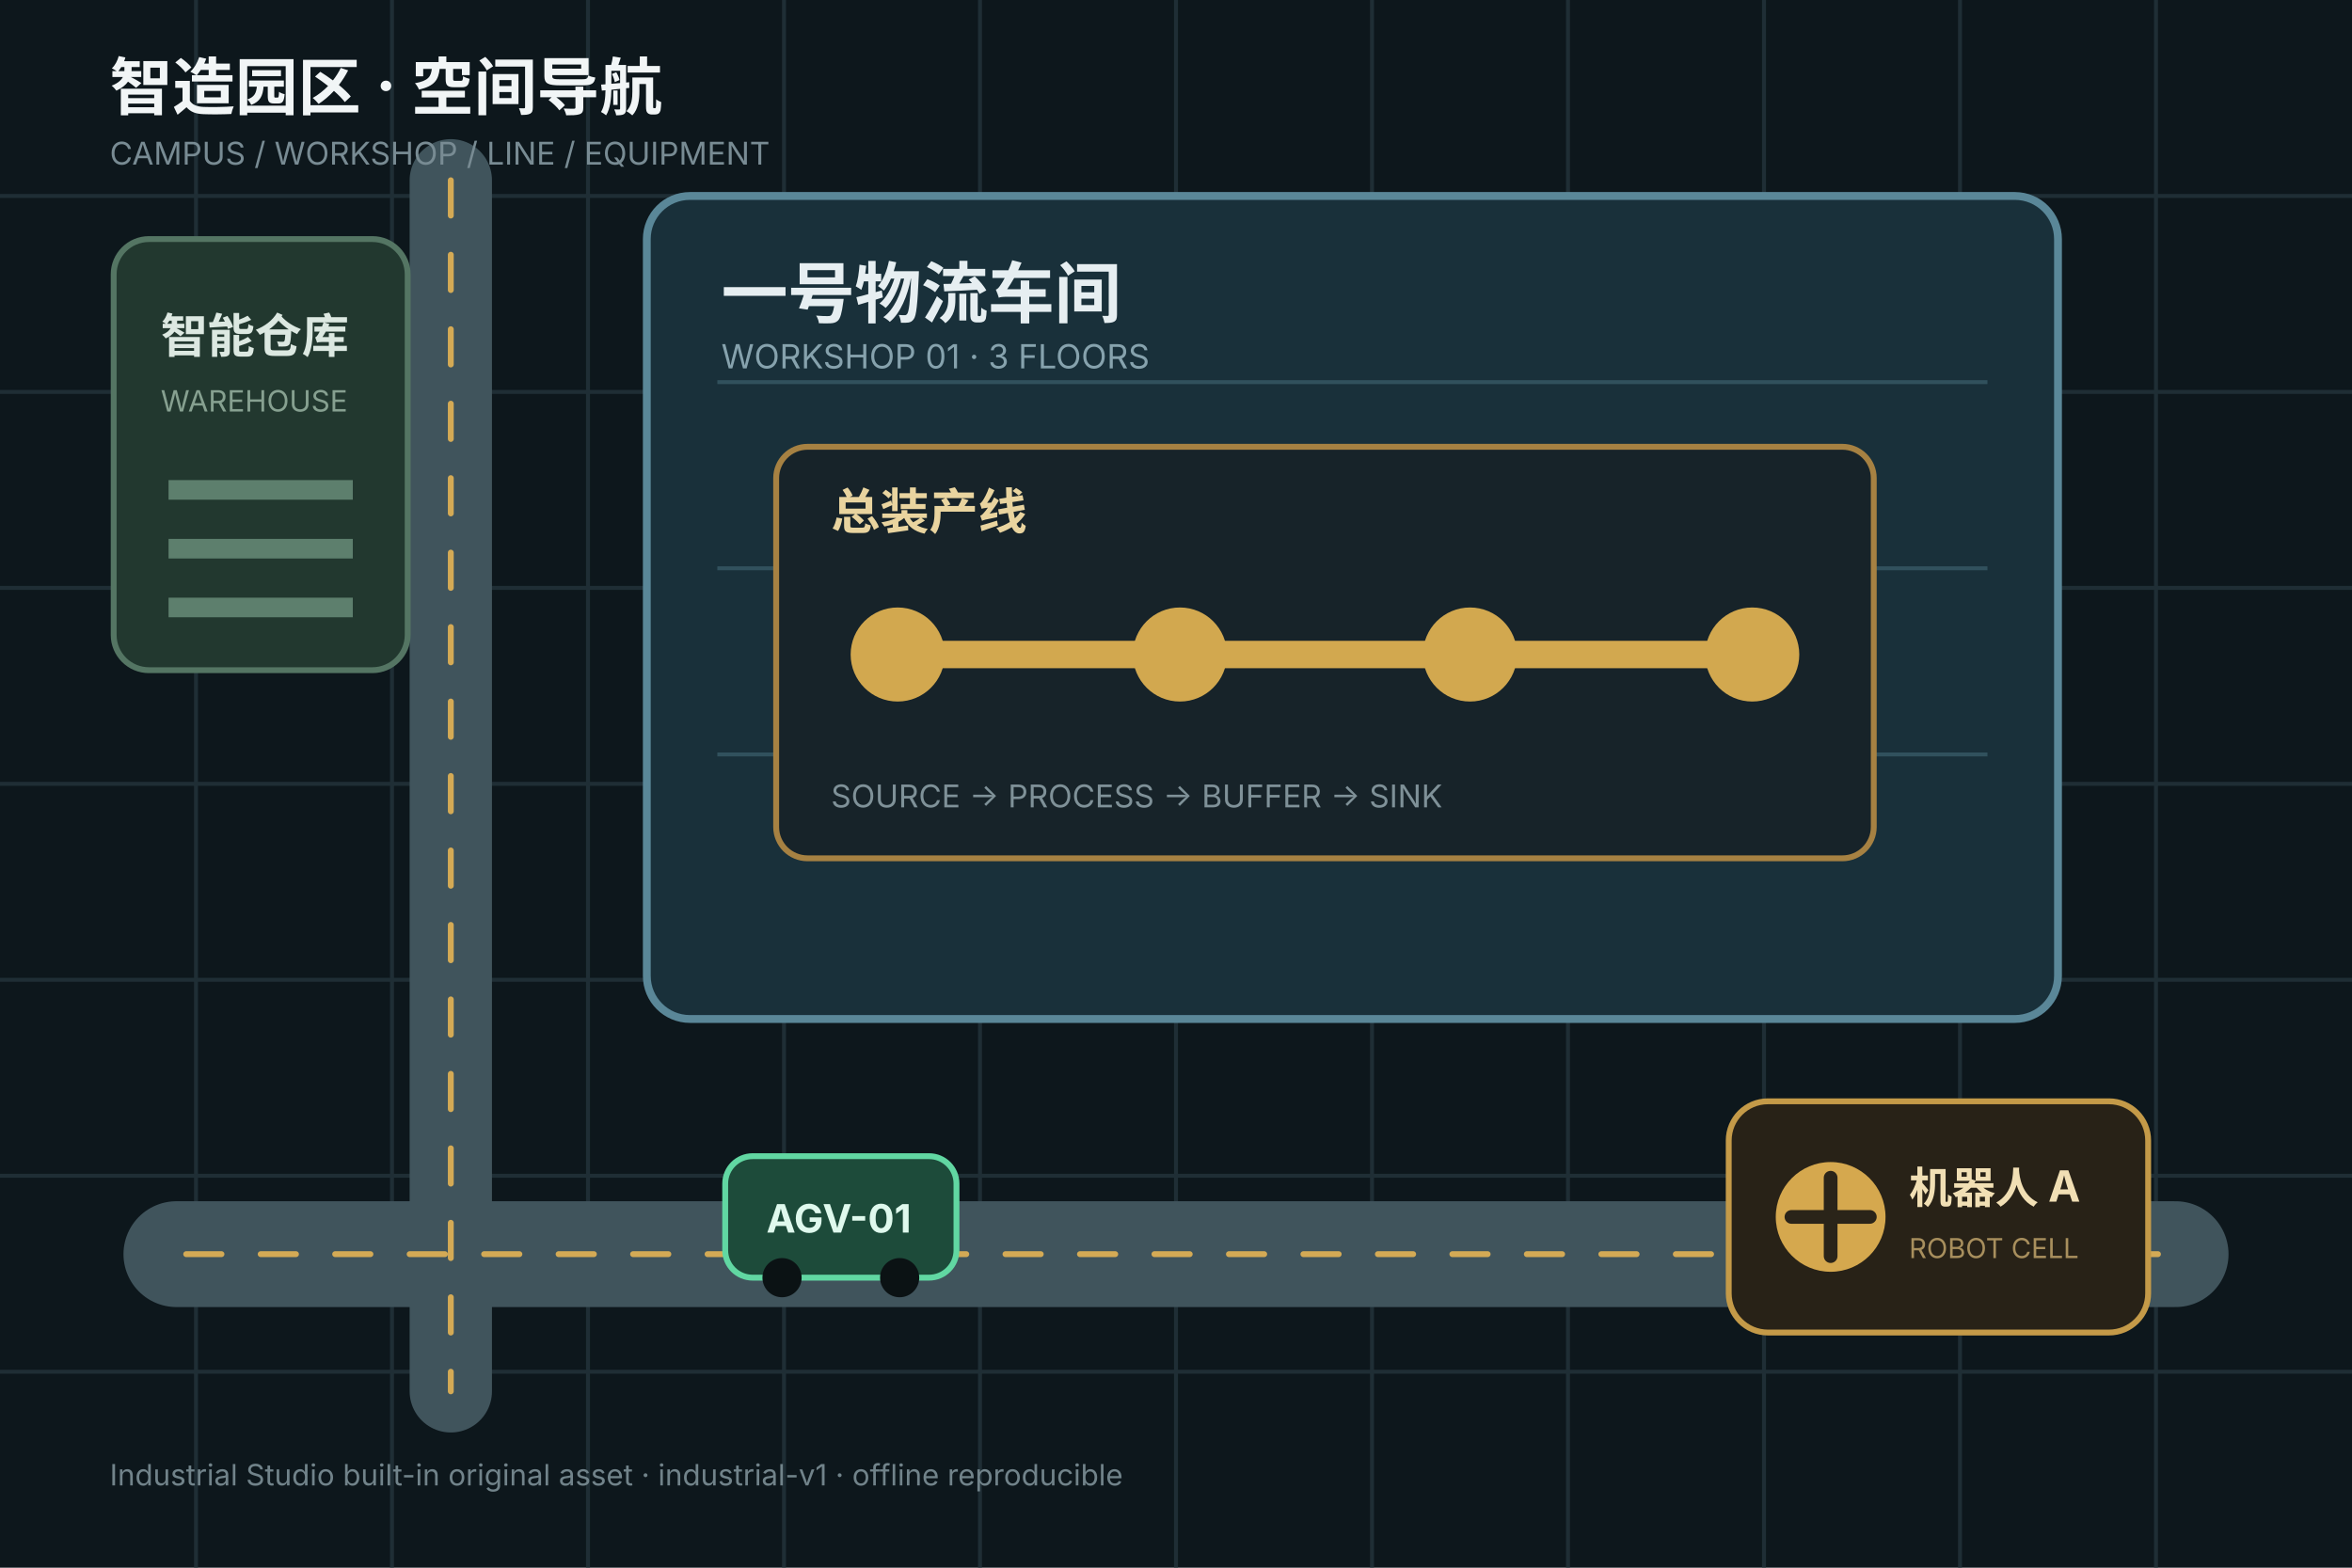
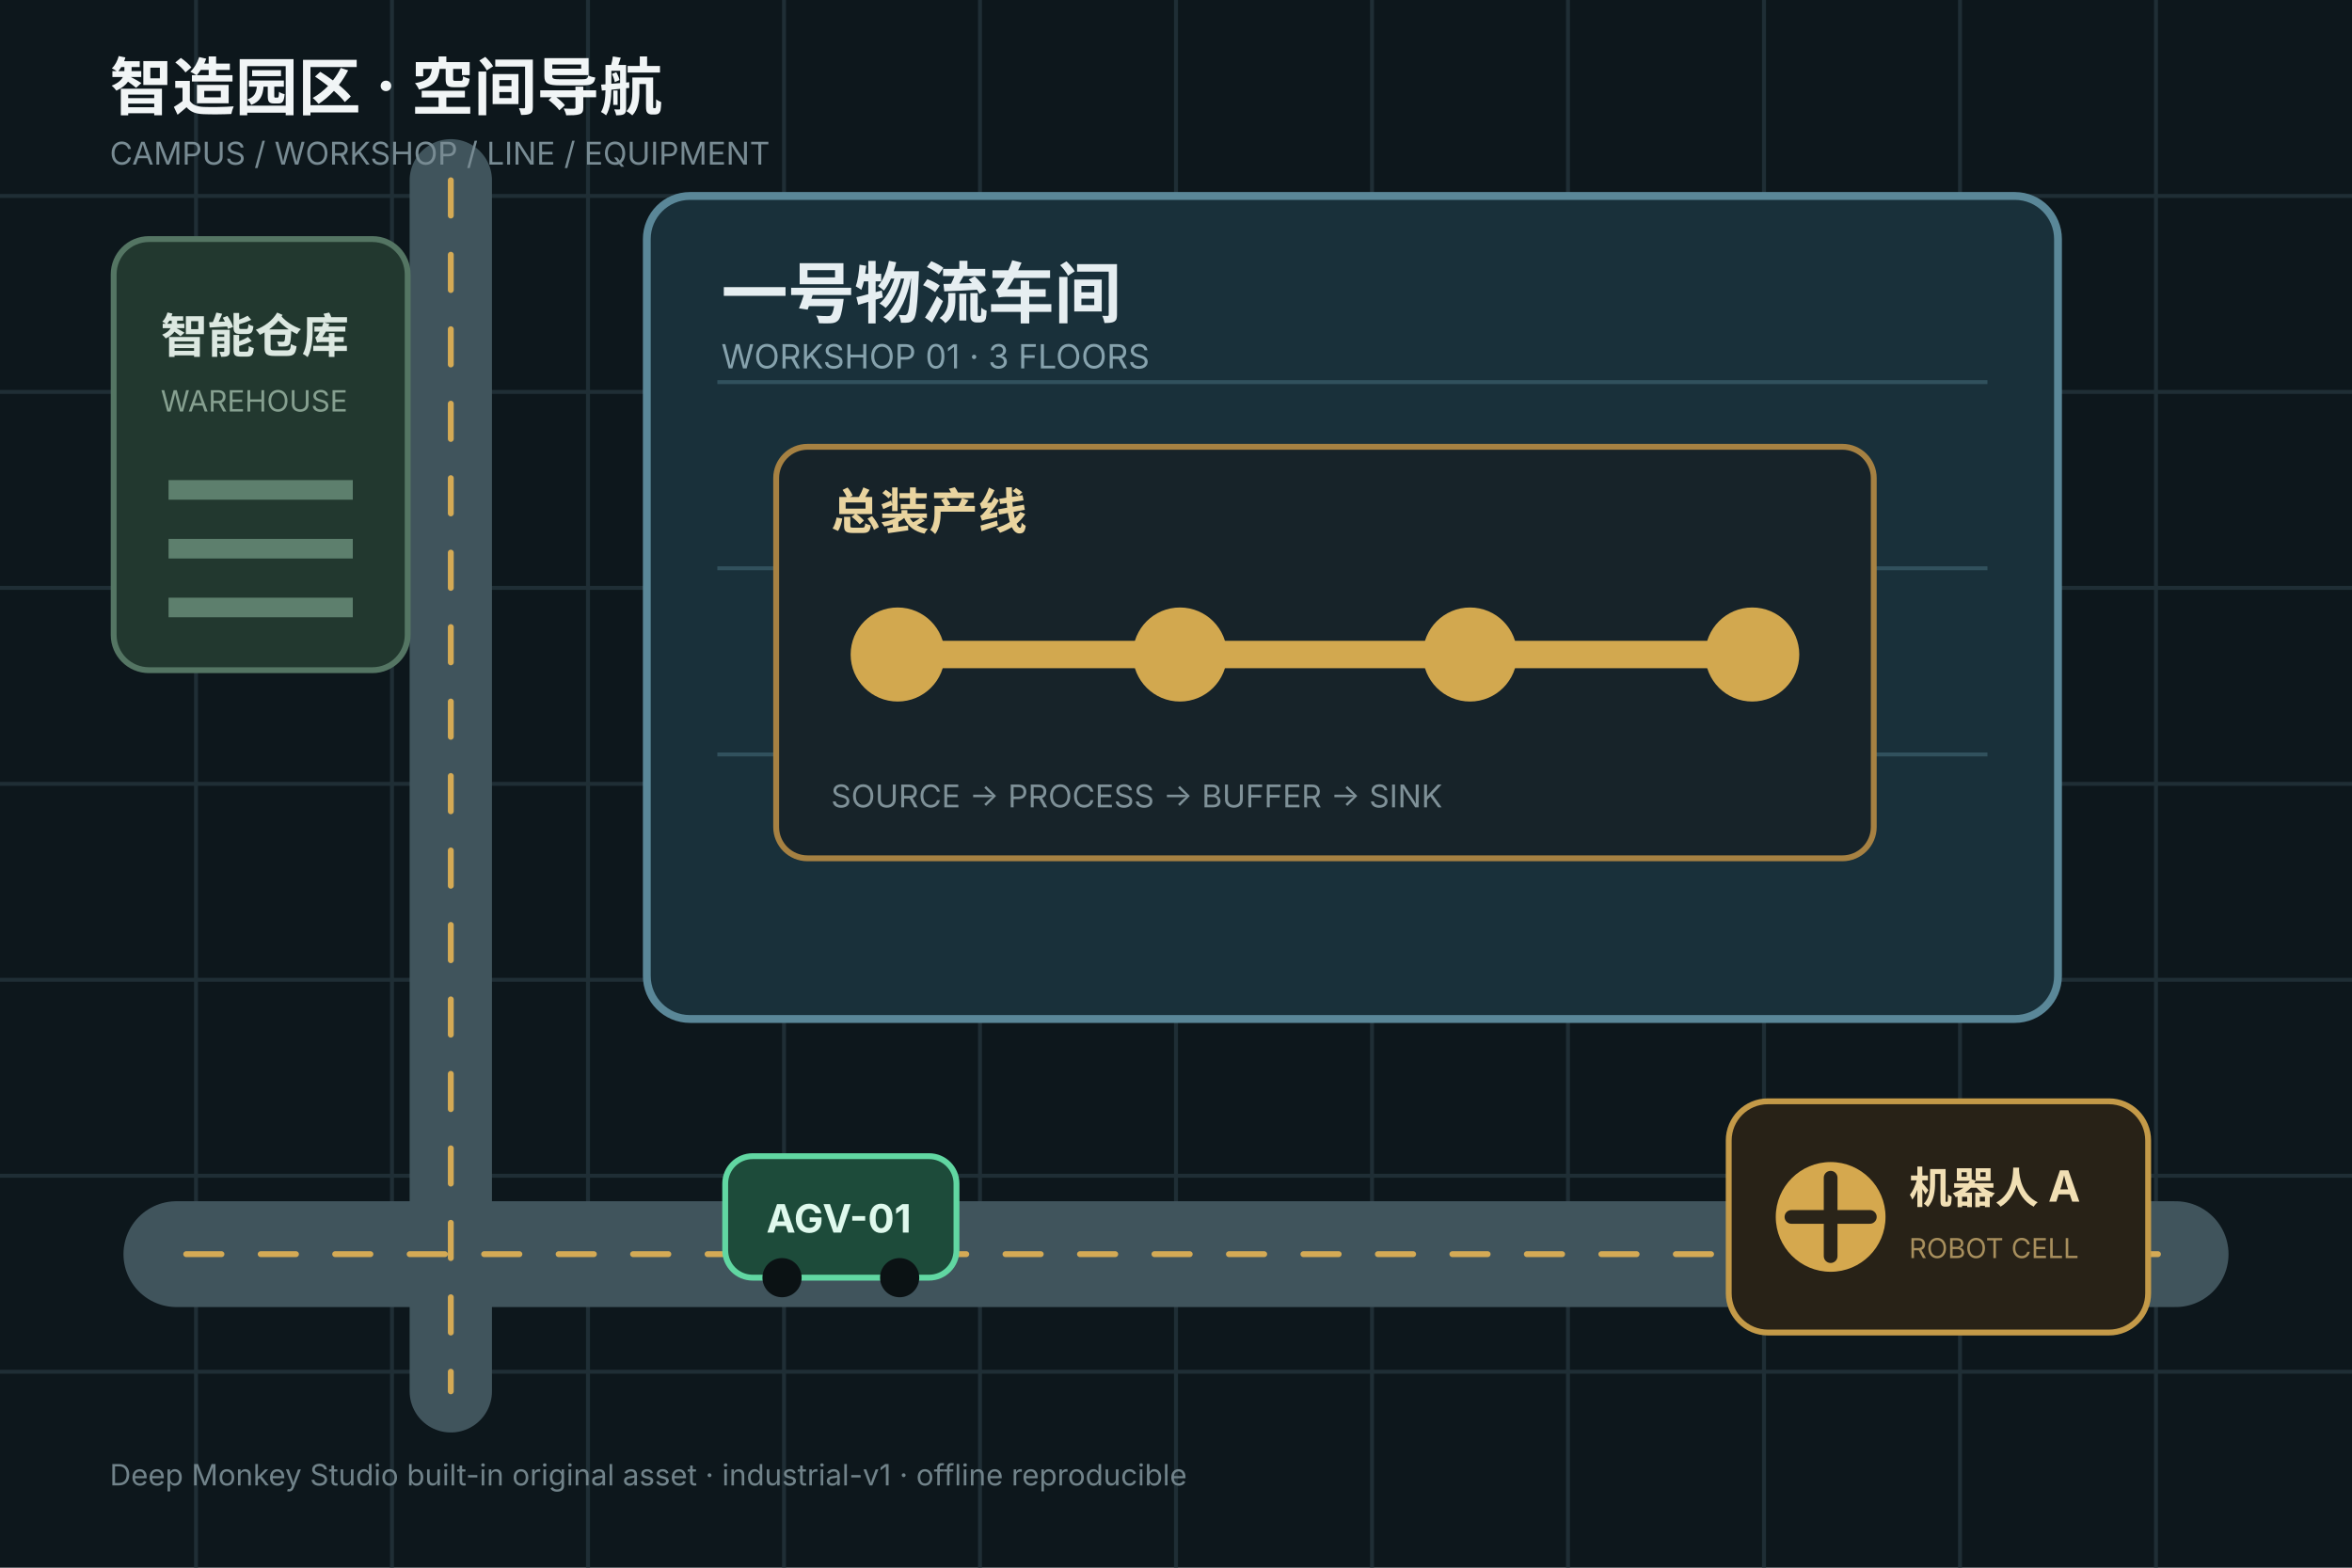
<svg xmlns="http://www.w3.org/2000/svg" viewBox="0 0 1200 800" role="img" aria-labelledby="title description">
  <rect width="1200" height="800" fill="#0d171c" />
  <g stroke="#26383f" stroke-width="2" opacity=".72">
    <path d="M0 100h1200M0 200h1200M0 300h1200M0 400h1200M0 500h1200M0 600h1200M0 700h1200" />
    <path d="M100 0v800M200 0v800M300 0v800M400 0v800M500 0v800M600 0v800M700 0v800M800 0v800M900 0v800M1000 0v800M1100 0v800" />
  </g>
  <g fill="none" stroke-linecap="round">
    <path d="M90 640H1110" stroke="#40545c" stroke-width="54" />
    <path d="M230 92V710" stroke="#40545c" stroke-width="42" />
    <path d="M95 640H1110" stroke="#d4aa55" stroke-width="3" stroke-dasharray="18 20" />
    <path d="M230 92V710" stroke="#d4aa55" stroke-width="3" stroke-dasharray="18 20" />
  </g>
  <g font-family="Inter,Segoe UI,sans-serif">
    <g transform="translate(330 100)">
      <rect width="720" height="420" rx="22" fill="#19303a" stroke="#5a8798" stroke-width="4" />
      <path d="M36 95H684M36 190H684M36 285H684" stroke="#31515d" stroke-width="2" />
      <text x="38" y="62" fill="#e6eef1" font-size="34" font-weight="700">一号物流车间</text>
      <text x="38" y="88" fill="#86a2ad" font-size="17">WORKSHOP 01 · 3 FLOORS</text>
      <g transform="translate(66 128)">
        <rect width="560" height="210" rx="16" fill="#172329" stroke="#a68142" stroke-width="3" />
        <path d="M62 106H498" stroke="#d2a84f" stroke-width="14" stroke-linecap="round" />
        <g fill="#d2a84f">
          <circle cx="62" cy="106" r="24" />
          <circle cx="206" cy="106" r="24" />
          <circle cx="354" cy="106" r="24" />
          <circle cx="498" cy="106" r="24" />
        </g>
        <text x="28" y="42" fill="#e9d49f" font-size="25" font-weight="700">总装产线</text>
        <text x="28" y="184" fill="#7f9198" font-size="16">SOURCE → PROCESS → BUFFER → SINK</text>
      </g>
    </g>
    <g transform="translate(58 122)">
      <rect width="150" height="220" rx="18" fill="#22382f" stroke="#547563" stroke-width="3" />
      <text x="24" y="58" fill="#dce8e1" font-size="24" font-weight="700">智能仓库</text>
      <text x="24" y="88" fill="#86a090" font-size="15">WAREHOUSE</text>
      <path d="M28 128h94M28 158h94M28 188h94" stroke="#5d7f6d" stroke-width="10" />
    </g>
    <g transform="translate(882 562)">
      <rect width="214" height="118" rx="20" fill="#282217" stroke="#c49a48" stroke-width="3" />
      <circle cx="52" cy="59" r="28" fill="#d5a84e" />
      <path d="M52 39v40M32 59h40" stroke="#2a2419" stroke-width="7" stroke-linecap="round" />
      <text x="92" y="52" fill="#f1dfb4" font-size="22" font-weight="700">机器人 A</text>
      <text x="92" y="80" fill="#a88f5d" font-size="14">ROBOT CELL</text>
    </g>
    <g transform="translate(370 590)">
      <rect width="118" height="62" rx="14" fill="#1d4b3a" stroke="#61d7a2" stroke-width="3" />
      <circle cx="29" cy="62" r="10" fill="#0b1214" />
      <circle cx="89" cy="62" r="10" fill="#0b1214" />
      <text x="21" y="39" fill="#dff9ed" font-size="20" font-weight="700">AGV-01</text>
    </g>
    <text x="56" y="56" fill="#f1f5f6" font-size="32" font-weight="700">智造园区 · 空间导航</text>
    <text x="56" y="84" fill="#788b93" font-size="16">CAMPUS / WORKSHOP / LINE / EQUIPMENT</text>
-     <text x="56" y="758" fill="#71838a" font-size="15">Industrial Studio built-in original asset · industrial-v1 · offline reproducible</text>
+     <text x="56" y="758" fill="#71838a" font-size="15">Deep Monkey Studio built-in original asset · industrial-v1 · offline reproducible</text>
  </g>
</svg>
